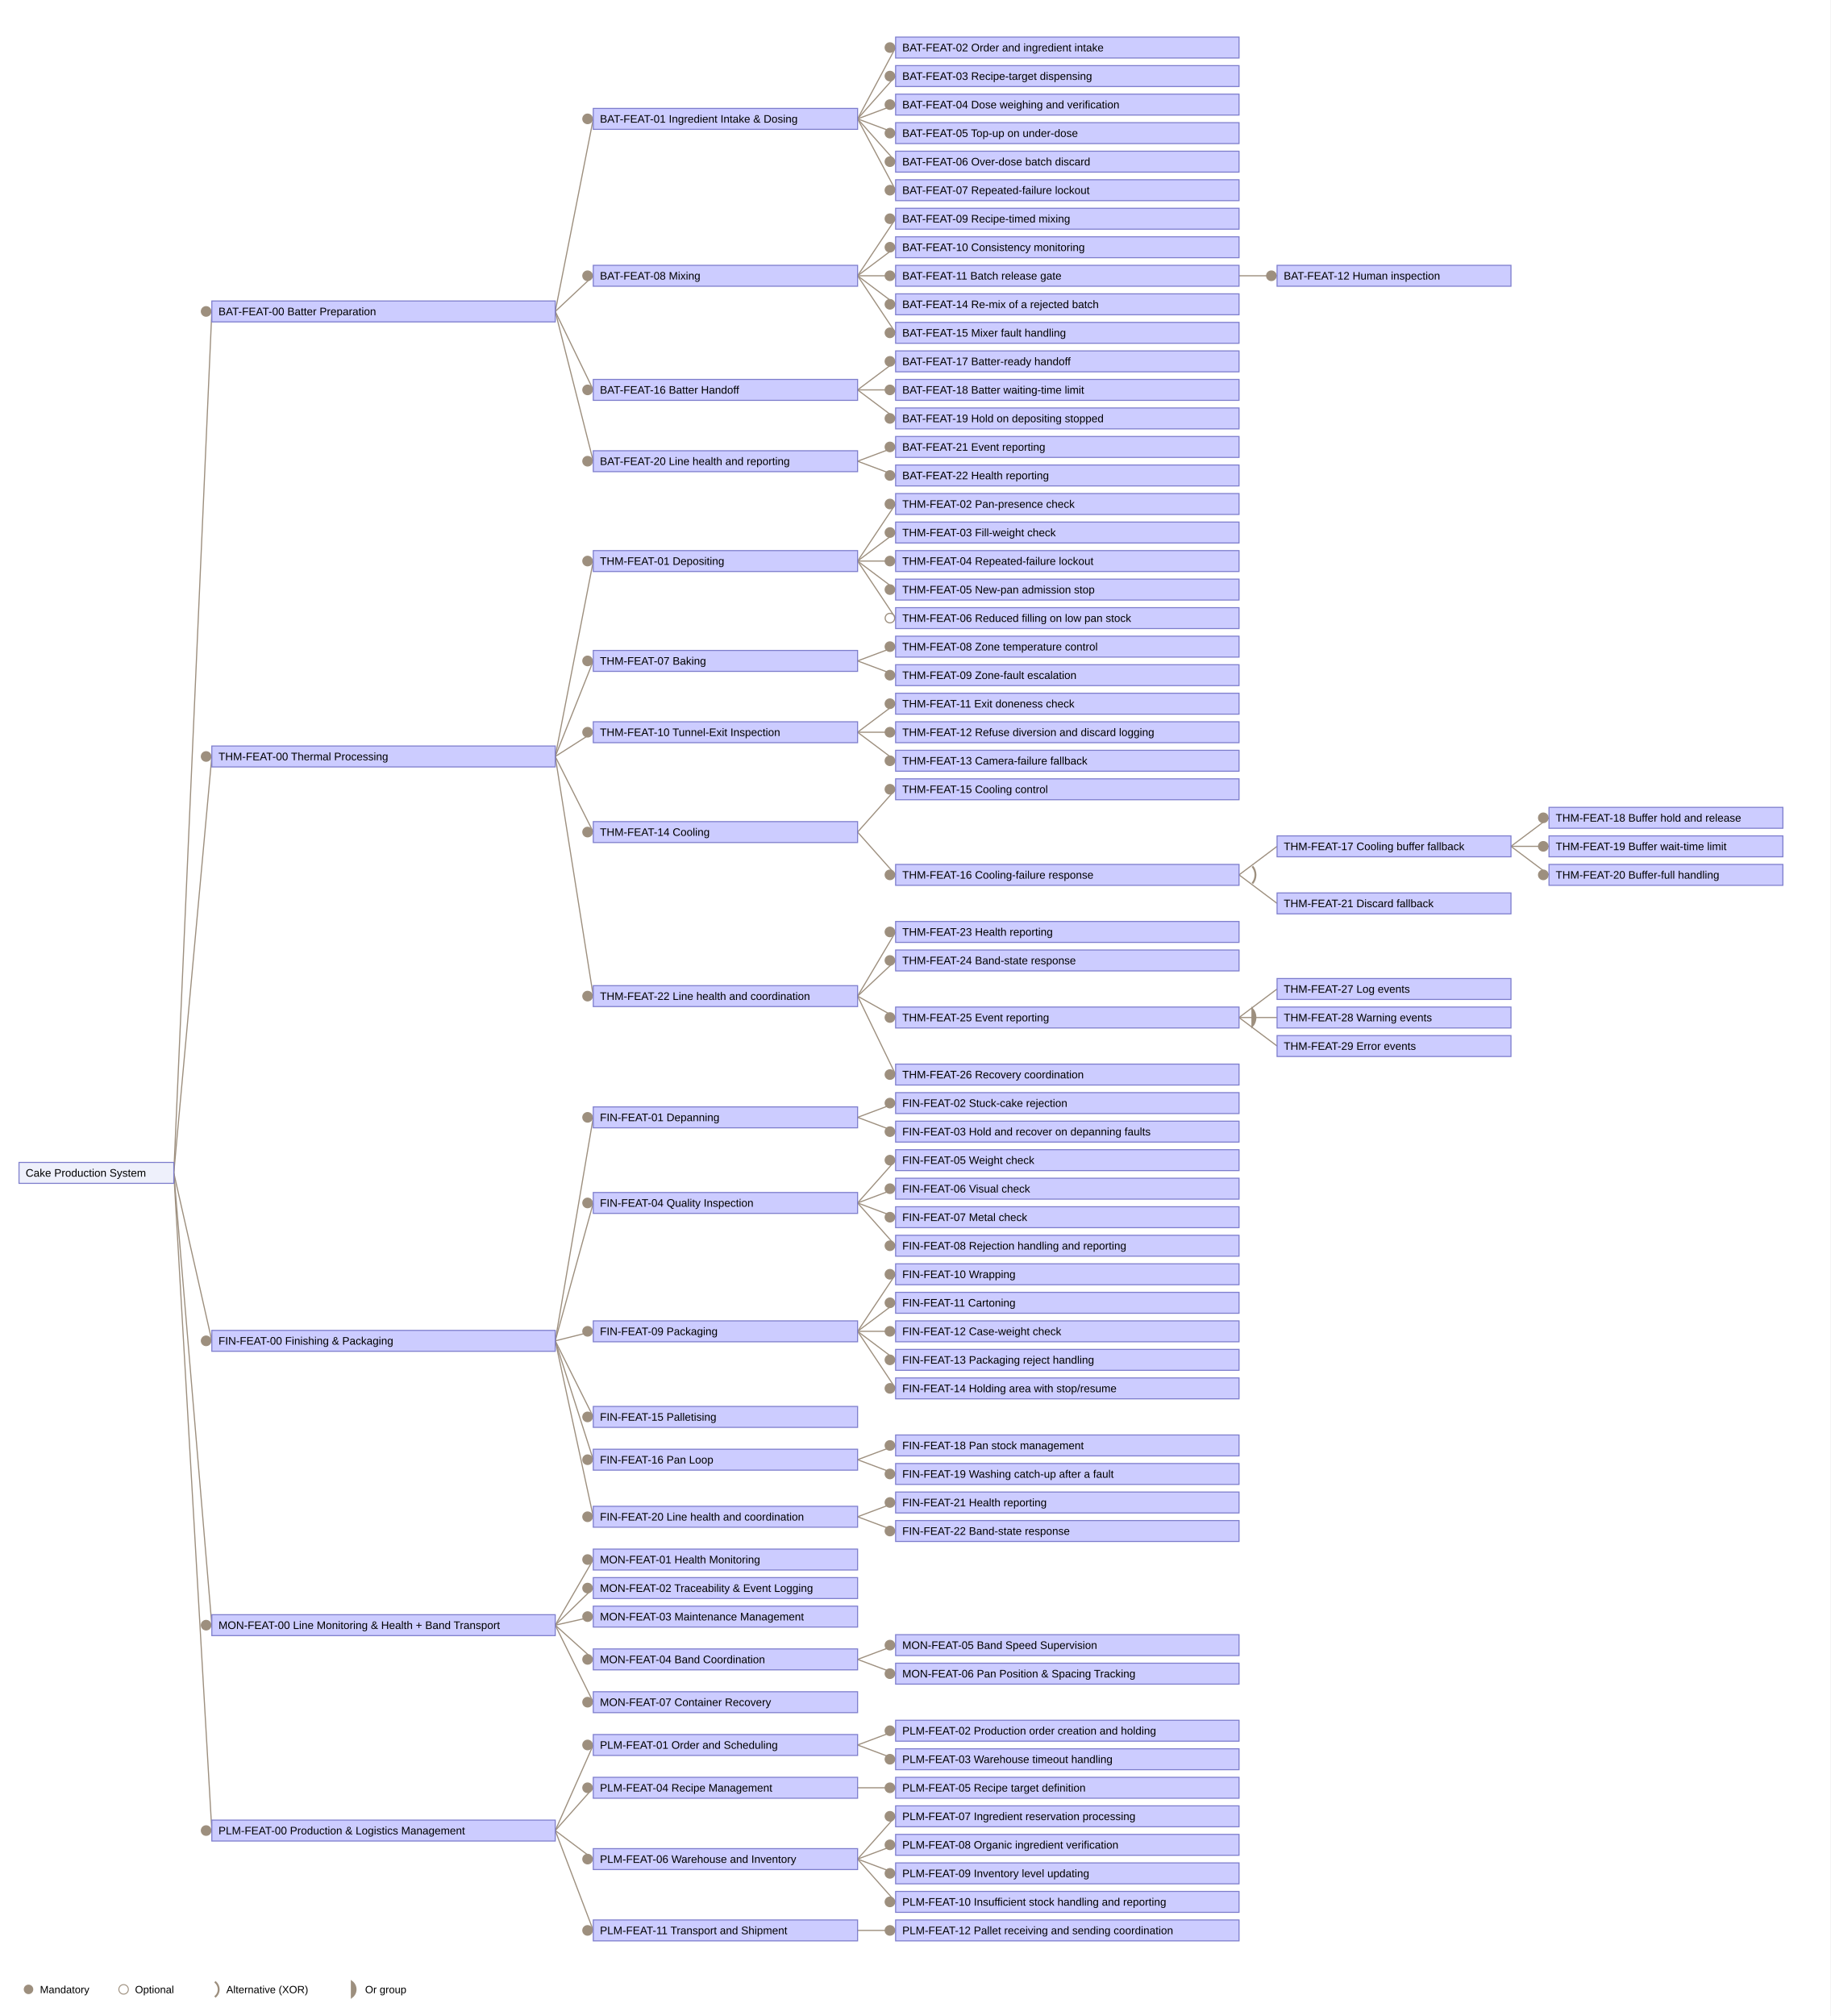
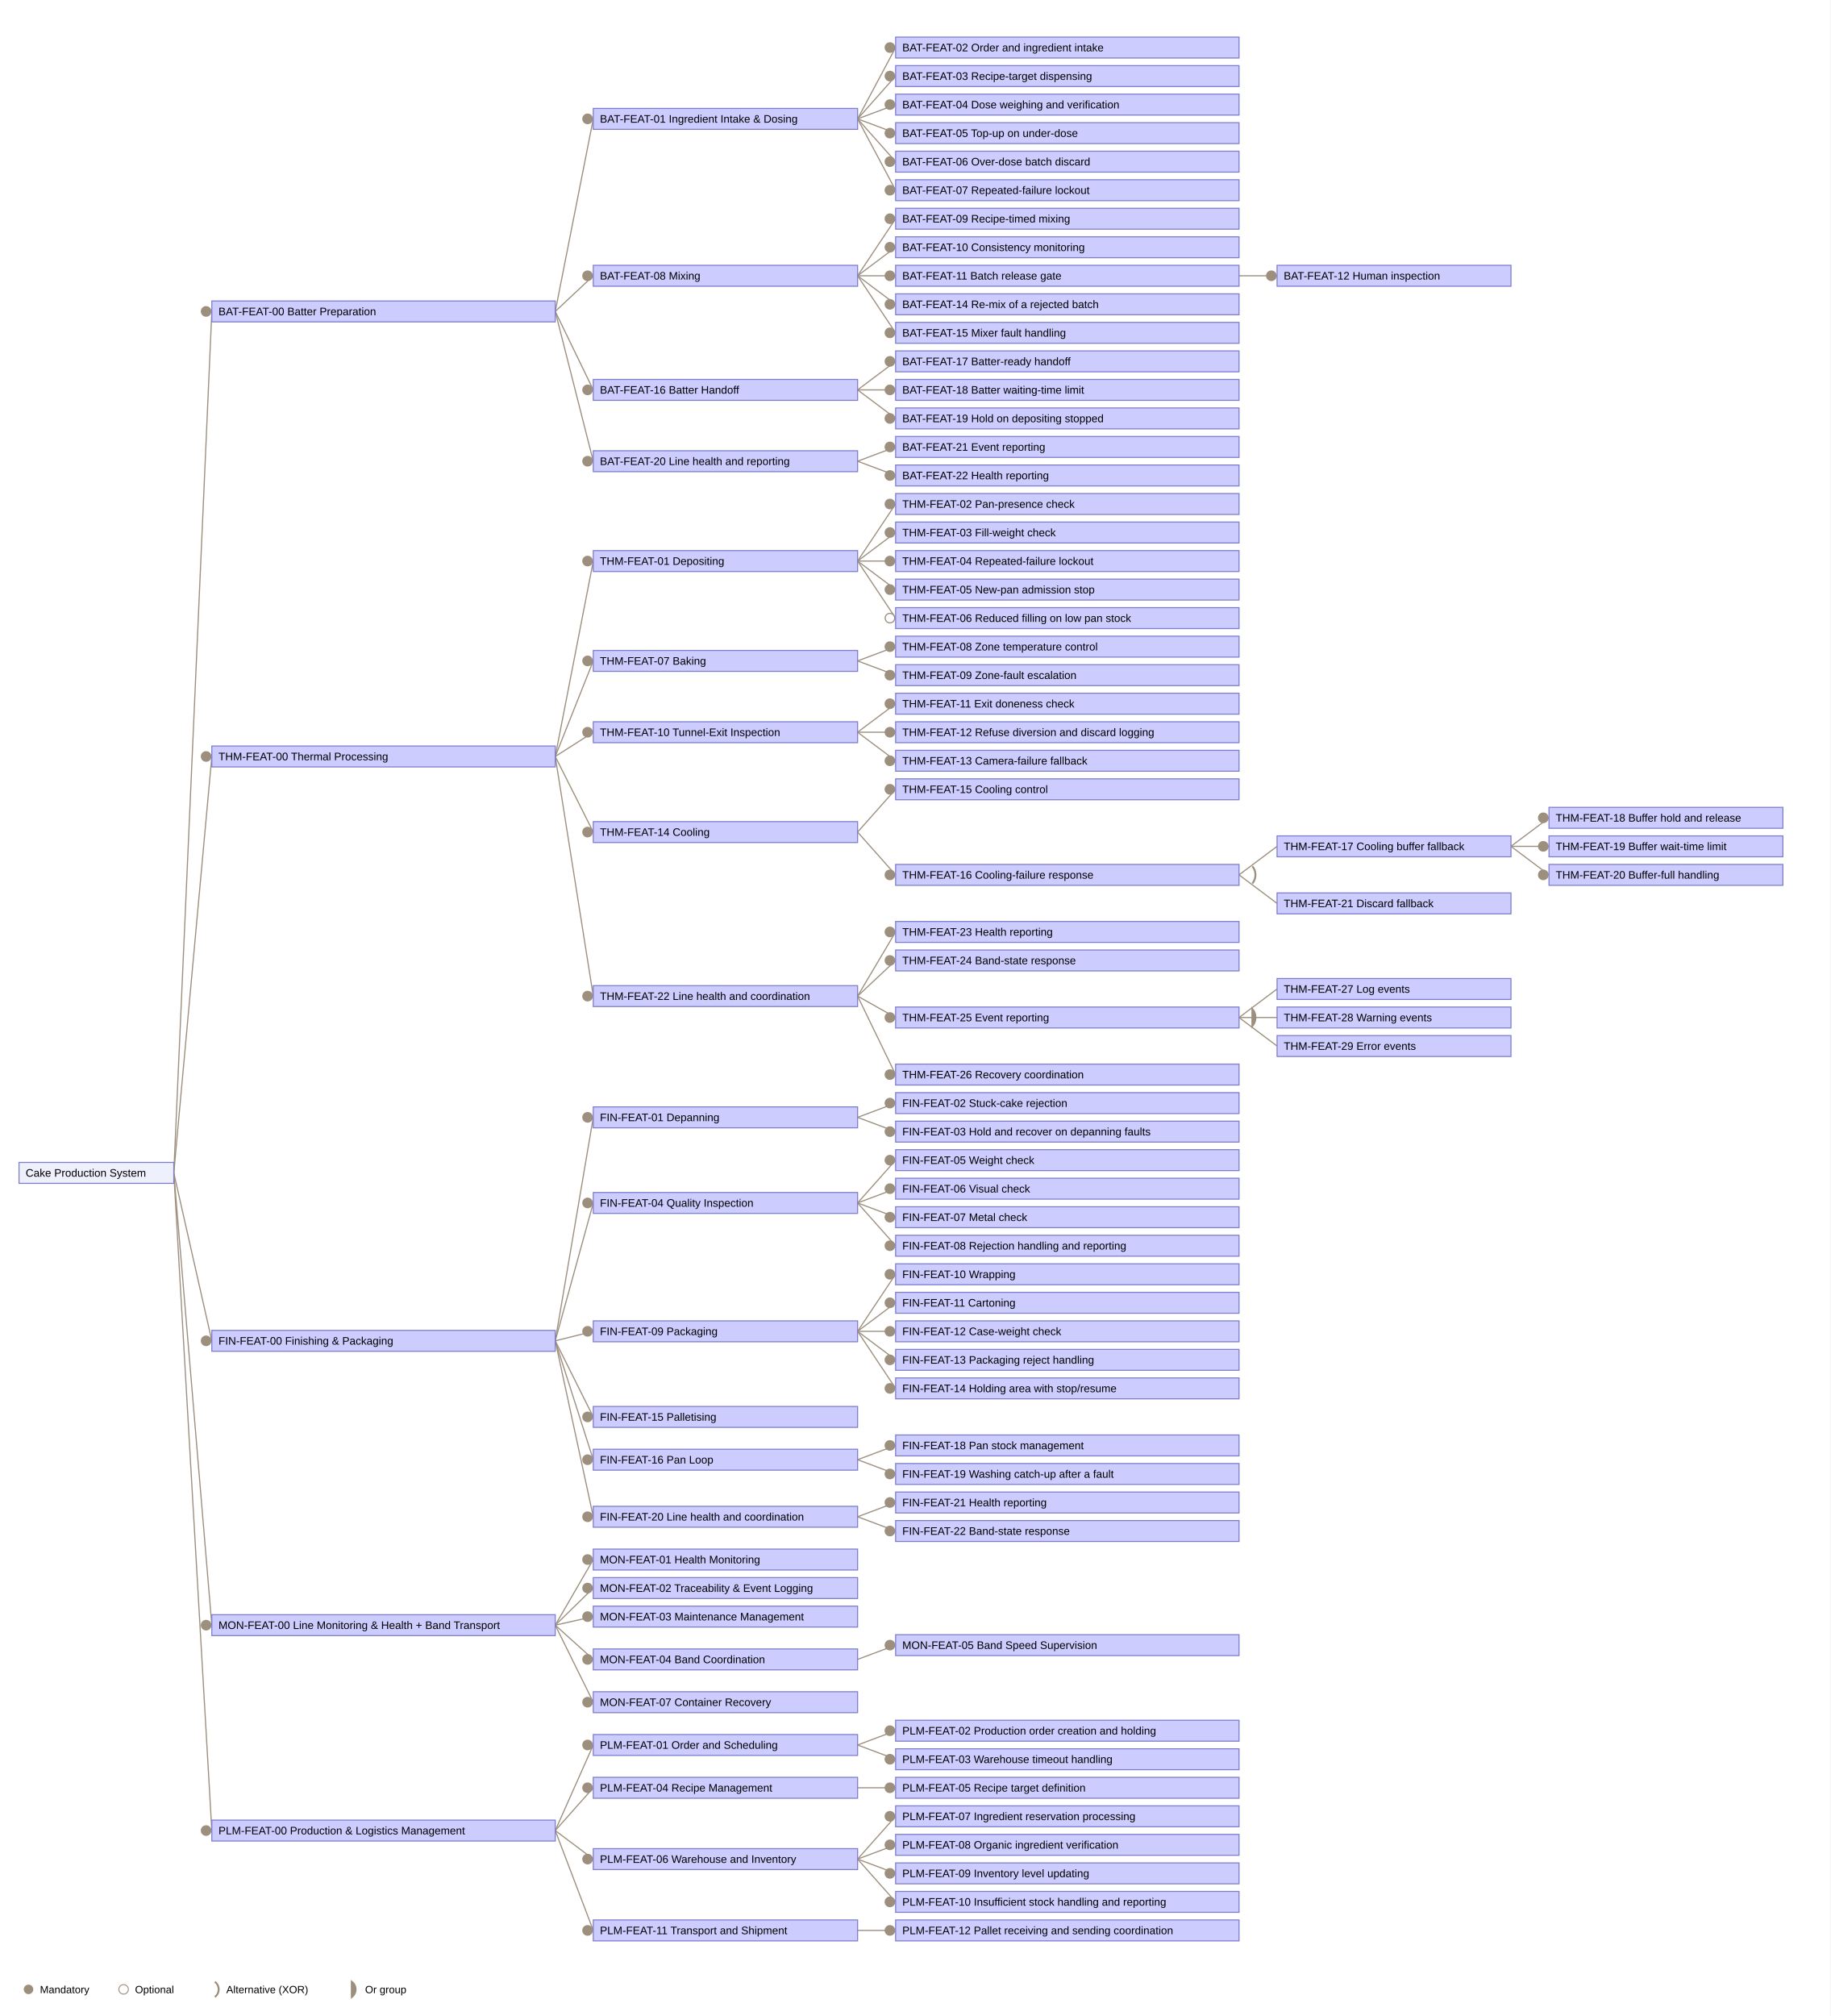
<svg xmlns="http://www.w3.org/2000/svg" width="1925.2" height="2120" viewBox="0 0 1925.2 2120">
  <rect width="100%" height="100%" fill="#fff" />
  <line x1="182.8" y1="1233.4" x2="222.8" y2="327.5" stroke="#9d8f7e" stroke-width="1.2" />
  <circle cx="216.8" cy="327.5" r="5" fill="#9d8f7e" stroke="#9d8f7e" stroke-width="1.2" />
  <line x1="182.8" y1="1233.4" x2="222.8" y2="795.5" stroke="#9d8f7e" stroke-width="1.2" />
  <circle cx="216.8" cy="795.5" r="5" fill="#9d8f7e" stroke="#9d8f7e" stroke-width="1.2" />
  <line x1="182.8" y1="1233.4" x2="222.8" y2="1410" stroke="#9d8f7e" stroke-width="1.2" />
  <circle cx="216.8" cy="1410" r="5" fill="#9d8f7e" stroke="#9d8f7e" stroke-width="1.2" />
  <line x1="182.8" y1="1233.4" x2="222.8" y2="1709" stroke="#9d8f7e" stroke-width="1.2" />
  <circle cx="216.8" cy="1709" r="5" fill="#9d8f7e" stroke="#9d8f7e" stroke-width="1.2" />
  <line x1="182.8" y1="1233.4" x2="222.8" y2="1925" stroke="#9d8f7e" stroke-width="1.2" />
  <circle cx="216.8" cy="1925" r="5" fill="#9d8f7e" stroke="#9d8f7e" stroke-width="1.2" />
  <line x1="584" y1="327.5" x2="624" y2="125" stroke="#9d8f7e" stroke-width="1.2" />
  <circle cx="618" cy="125" r="5" fill="#9d8f7e" stroke="#9d8f7e" stroke-width="1.2" />
  <line x1="584" y1="327.5" x2="624" y2="290" stroke="#9d8f7e" stroke-width="1.2" />
  <circle cx="618" cy="290" r="5" fill="#9d8f7e" stroke="#9d8f7e" stroke-width="1.2" />
  <line x1="584" y1="327.5" x2="624" y2="410" stroke="#9d8f7e" stroke-width="1.2" />
  <circle cx="618" cy="410" r="5" fill="#9d8f7e" stroke="#9d8f7e" stroke-width="1.2" />
  <line x1="584" y1="327.5" x2="624" y2="485" stroke="#9d8f7e" stroke-width="1.2" />
  <circle cx="618" cy="485" r="5" fill="#9d8f7e" stroke="#9d8f7e" stroke-width="1.2" />
  <line x1="902" y1="125" x2="942" y2="50" stroke="#9d8f7e" stroke-width="1.2" />
  <circle cx="936" cy="50" r="5" fill="#9d8f7e" stroke="#9d8f7e" stroke-width="1.2" />
  <line x1="902" y1="125" x2="942" y2="80" stroke="#9d8f7e" stroke-width="1.2" />
  <circle cx="936" cy="80" r="5" fill="#9d8f7e" stroke="#9d8f7e" stroke-width="1.2" />
  <line x1="902" y1="125" x2="942" y2="110" stroke="#9d8f7e" stroke-width="1.2" />
  <circle cx="936" cy="110" r="5" fill="#9d8f7e" stroke="#9d8f7e" stroke-width="1.2" />
  <line x1="902" y1="125" x2="942" y2="140" stroke="#9d8f7e" stroke-width="1.2" />
  <circle cx="936" cy="140" r="5" fill="#9d8f7e" stroke="#9d8f7e" stroke-width="1.2" />
  <line x1="902" y1="125" x2="942" y2="170" stroke="#9d8f7e" stroke-width="1.2" />
  <circle cx="936" cy="170" r="5" fill="#9d8f7e" stroke="#9d8f7e" stroke-width="1.2" />
  <line x1="902" y1="125" x2="942" y2="200" stroke="#9d8f7e" stroke-width="1.2" />
  <circle cx="936" cy="200" r="5" fill="#9d8f7e" stroke="#9d8f7e" stroke-width="1.2" />
  <line x1="902" y1="290" x2="942" y2="230" stroke="#9d8f7e" stroke-width="1.2" />
  <circle cx="936" cy="230" r="5" fill="#9d8f7e" stroke="#9d8f7e" stroke-width="1.2" />
  <line x1="902" y1="290" x2="942" y2="260" stroke="#9d8f7e" stroke-width="1.2" />
  <circle cx="936" cy="260" r="5" fill="#9d8f7e" stroke="#9d8f7e" stroke-width="1.2" />
  <line x1="902" y1="290" x2="942" y2="290" stroke="#9d8f7e" stroke-width="1.2" />
  <circle cx="936" cy="290" r="5" fill="#9d8f7e" stroke="#9d8f7e" stroke-width="1.2" />
  <line x1="902" y1="290" x2="942" y2="320" stroke="#9d8f7e" stroke-width="1.2" />
  <circle cx="936" cy="320" r="5" fill="#9d8f7e" stroke="#9d8f7e" stroke-width="1.2" />
  <line x1="902" y1="290" x2="942" y2="350" stroke="#9d8f7e" stroke-width="1.2" />
  <circle cx="936" cy="350" r="5" fill="#9d8f7e" stroke="#9d8f7e" stroke-width="1.2" />
  <line x1="1303.2" y1="290" x2="1343.2" y2="290" stroke="#9d8f7e" stroke-width="1.2" />
  <circle cx="1337.2" cy="290" r="5" fill="#9d8f7e" stroke="#9d8f7e" stroke-width="1.2" />
  <line x1="902" y1="410" x2="942" y2="380" stroke="#9d8f7e" stroke-width="1.2" />
  <circle cx="936" cy="380" r="5" fill="#9d8f7e" stroke="#9d8f7e" stroke-width="1.2" />
  <line x1="902" y1="410" x2="942" y2="410" stroke="#9d8f7e" stroke-width="1.2" />
  <circle cx="936" cy="410" r="5" fill="#9d8f7e" stroke="#9d8f7e" stroke-width="1.2" />
  <line x1="902" y1="410" x2="942" y2="440" stroke="#9d8f7e" stroke-width="1.2" />
  <circle cx="936" cy="440" r="5" fill="#9d8f7e" stroke="#9d8f7e" stroke-width="1.2" />
  <line x1="902" y1="485" x2="942" y2="470" stroke="#9d8f7e" stroke-width="1.2" />
  <circle cx="936" cy="470" r="5" fill="#9d8f7e" stroke="#9d8f7e" stroke-width="1.2" />
  <line x1="902" y1="485" x2="942" y2="500" stroke="#9d8f7e" stroke-width="1.2" />
  <circle cx="936" cy="500" r="5" fill="#9d8f7e" stroke="#9d8f7e" stroke-width="1.2" />
  <line x1="584" y1="795.5" x2="624" y2="590" stroke="#9d8f7e" stroke-width="1.2" />
  <circle cx="618" cy="590" r="5" fill="#9d8f7e" stroke="#9d8f7e" stroke-width="1.2" />
  <line x1="584" y1="795.5" x2="624" y2="695" stroke="#9d8f7e" stroke-width="1.2" />
  <circle cx="618" cy="695" r="5" fill="#9d8f7e" stroke="#9d8f7e" stroke-width="1.2" />
  <line x1="584" y1="795.5" x2="624" y2="770" stroke="#9d8f7e" stroke-width="1.2" />
  <circle cx="618" cy="770" r="5" fill="#9d8f7e" stroke="#9d8f7e" stroke-width="1.2" />
  <line x1="584" y1="795.5" x2="624" y2="875" stroke="#9d8f7e" stroke-width="1.2" />
  <circle cx="618" cy="875" r="5" fill="#9d8f7e" stroke="#9d8f7e" stroke-width="1.2" />
  <line x1="584" y1="795.5" x2="624" y2="1047.5" stroke="#9d8f7e" stroke-width="1.2" />
  <circle cx="618" cy="1047.5" r="5" fill="#9d8f7e" stroke="#9d8f7e" stroke-width="1.2" />
  <line x1="902" y1="590" x2="942" y2="530" stroke="#9d8f7e" stroke-width="1.2" />
  <circle cx="936" cy="530" r="5" fill="#9d8f7e" stroke="#9d8f7e" stroke-width="1.2" />
  <line x1="902" y1="590" x2="942" y2="560" stroke="#9d8f7e" stroke-width="1.2" />
  <circle cx="936" cy="560" r="5" fill="#9d8f7e" stroke="#9d8f7e" stroke-width="1.2" />
  <line x1="902" y1="590" x2="942" y2="590" stroke="#9d8f7e" stroke-width="1.2" />
  <circle cx="936" cy="590" r="5" fill="#9d8f7e" stroke="#9d8f7e" stroke-width="1.2" />
  <line x1="902" y1="590" x2="942" y2="620" stroke="#9d8f7e" stroke-width="1.2" />
  <circle cx="936" cy="620" r="5" fill="#9d8f7e" stroke="#9d8f7e" stroke-width="1.2" />
  <line x1="902" y1="590" x2="942" y2="650" stroke="#9d8f7e" stroke-width="1.2" />
  <circle cx="936" cy="650" r="5" fill="#ffffff" stroke="#9d8f7e" stroke-width="1.2" />
  <line x1="902" y1="695" x2="942" y2="680" stroke="#9d8f7e" stroke-width="1.2" />
  <circle cx="936" cy="680" r="5" fill="#9d8f7e" stroke="#9d8f7e" stroke-width="1.2" />
  <line x1="902" y1="695" x2="942" y2="710" stroke="#9d8f7e" stroke-width="1.2" />
  <circle cx="936" cy="710" r="5" fill="#9d8f7e" stroke="#9d8f7e" stroke-width="1.2" />
  <line x1="902" y1="770" x2="942" y2="740" stroke="#9d8f7e" stroke-width="1.2" />
  <circle cx="936" cy="740" r="5" fill="#9d8f7e" stroke="#9d8f7e" stroke-width="1.2" />
  <line x1="902" y1="770" x2="942" y2="770" stroke="#9d8f7e" stroke-width="1.2" />
  <circle cx="936" cy="770" r="5" fill="#9d8f7e" stroke="#9d8f7e" stroke-width="1.2" />
  <line x1="902" y1="770" x2="942" y2="800" stroke="#9d8f7e" stroke-width="1.2" />
  <circle cx="936" cy="800" r="5" fill="#9d8f7e" stroke="#9d8f7e" stroke-width="1.2" />
  <line x1="902" y1="875" x2="942" y2="830" stroke="#9d8f7e" stroke-width="1.2" />
  <circle cx="936" cy="830" r="5" fill="#9d8f7e" stroke="#9d8f7e" stroke-width="1.2" />
  <line x1="902" y1="875" x2="942" y2="920" stroke="#9d8f7e" stroke-width="1.2" />
  <circle cx="936" cy="920" r="5" fill="#9d8f7e" stroke="#9d8f7e" stroke-width="1.2" />
  <line x1="1303.2" y1="920" x2="1343.2" y2="890" stroke="#9d8f7e" stroke-width="1.2" />
  <line x1="1303.2" y1="920" x2="1343.2" y2="950" stroke="#9d8f7e" stroke-width="1.2" />
  <path d="M 1317.2 911 A 14 14 0 0 1 1317.2 929" fill="none" stroke="#9d8f7e" stroke-width="2" />
  <line x1="1589.2" y1="890" x2="1629.2" y2="860" stroke="#9d8f7e" stroke-width="1.2" />
  <circle cx="1623.2" cy="860" r="5" fill="#9d8f7e" stroke="#9d8f7e" stroke-width="1.2" />
  <line x1="1589.2" y1="890" x2="1629.2" y2="890" stroke="#9d8f7e" stroke-width="1.2" />
  <circle cx="1623.2" cy="890" r="5" fill="#9d8f7e" stroke="#9d8f7e" stroke-width="1.2" />
  <line x1="1589.2" y1="890" x2="1629.2" y2="920" stroke="#9d8f7e" stroke-width="1.2" />
  <circle cx="1623.2" cy="920" r="5" fill="#9d8f7e" stroke="#9d8f7e" stroke-width="1.2" />
  <line x1="902" y1="1047.5" x2="942" y2="980" stroke="#9d8f7e" stroke-width="1.2" />
  <circle cx="936" cy="980" r="5" fill="#9d8f7e" stroke="#9d8f7e" stroke-width="1.2" />
  <line x1="902" y1="1047.5" x2="942" y2="1010" stroke="#9d8f7e" stroke-width="1.2" />
  <circle cx="936" cy="1010" r="5" fill="#9d8f7e" stroke="#9d8f7e" stroke-width="1.2" />
  <line x1="902" y1="1047.5" x2="942" y2="1070" stroke="#9d8f7e" stroke-width="1.2" />
  <circle cx="936" cy="1070" r="5" fill="#9d8f7e" stroke="#9d8f7e" stroke-width="1.2" />
  <line x1="902" y1="1047.5" x2="942" y2="1130" stroke="#9d8f7e" stroke-width="1.2" />
  <circle cx="936" cy="1130" r="5" fill="#9d8f7e" stroke="#9d8f7e" stroke-width="1.2" />
  <line x1="1303.2" y1="1070" x2="1343.2" y2="1040" stroke="#9d8f7e" stroke-width="1.2" />
  <line x1="1303.2" y1="1070" x2="1343.2" y2="1070" stroke="#9d8f7e" stroke-width="1.2" />
  <line x1="1303.2" y1="1070" x2="1343.2" y2="1100" stroke="#9d8f7e" stroke-width="1.2" />
  <path d="M 1317.2 1061 A 14 14 0 0 1 1317.2 1079 Z" fill="#9d8f7e" stroke="#9d8f7e" stroke-width="2" />
  <line x1="584" y1="1410" x2="624" y2="1175" stroke="#9d8f7e" stroke-width="1.2" />
  <circle cx="618" cy="1175" r="5" fill="#9d8f7e" stroke="#9d8f7e" stroke-width="1.2" />
  <line x1="584" y1="1410" x2="624" y2="1265" stroke="#9d8f7e" stroke-width="1.2" />
  <circle cx="618" cy="1265" r="5" fill="#9d8f7e" stroke="#9d8f7e" stroke-width="1.2" />
  <line x1="584" y1="1410" x2="624" y2="1400" stroke="#9d8f7e" stroke-width="1.2" />
  <circle cx="618" cy="1400" r="5" fill="#9d8f7e" stroke="#9d8f7e" stroke-width="1.2" />
  <line x1="584" y1="1410" x2="624" y2="1490" stroke="#9d8f7e" stroke-width="1.2" />
  <circle cx="618" cy="1490" r="5" fill="#9d8f7e" stroke="#9d8f7e" stroke-width="1.2" />
  <line x1="584" y1="1410" x2="624" y2="1535" stroke="#9d8f7e" stroke-width="1.2" />
  <circle cx="618" cy="1535" r="5" fill="#9d8f7e" stroke="#9d8f7e" stroke-width="1.2" />
  <line x1="584" y1="1410" x2="624" y2="1595" stroke="#9d8f7e" stroke-width="1.2" />
  <circle cx="618" cy="1595" r="5" fill="#9d8f7e" stroke="#9d8f7e" stroke-width="1.2" />
  <line x1="902" y1="1175" x2="942" y2="1160" stroke="#9d8f7e" stroke-width="1.2" />
  <circle cx="936" cy="1160" r="5" fill="#9d8f7e" stroke="#9d8f7e" stroke-width="1.2" />
  <line x1="902" y1="1175" x2="942" y2="1190" stroke="#9d8f7e" stroke-width="1.2" />
  <circle cx="936" cy="1190" r="5" fill="#9d8f7e" stroke="#9d8f7e" stroke-width="1.2" />
  <line x1="902" y1="1265" x2="942" y2="1220" stroke="#9d8f7e" stroke-width="1.2" />
  <circle cx="936" cy="1220" r="5" fill="#9d8f7e" stroke="#9d8f7e" stroke-width="1.2" />
  <line x1="902" y1="1265" x2="942" y2="1250" stroke="#9d8f7e" stroke-width="1.2" />
  <circle cx="936" cy="1250" r="5" fill="#9d8f7e" stroke="#9d8f7e" stroke-width="1.2" />
  <line x1="902" y1="1265" x2="942" y2="1280" stroke="#9d8f7e" stroke-width="1.2" />
  <circle cx="936" cy="1280" r="5" fill="#9d8f7e" stroke="#9d8f7e" stroke-width="1.2" />
  <line x1="902" y1="1265" x2="942" y2="1310" stroke="#9d8f7e" stroke-width="1.2" />
  <circle cx="936" cy="1310" r="5" fill="#9d8f7e" stroke="#9d8f7e" stroke-width="1.2" />
  <line x1="902" y1="1400" x2="942" y2="1340" stroke="#9d8f7e" stroke-width="1.2" />
  <circle cx="936" cy="1340" r="5" fill="#9d8f7e" stroke="#9d8f7e" stroke-width="1.2" />
  <line x1="902" y1="1400" x2="942" y2="1370" stroke="#9d8f7e" stroke-width="1.2" />
  <circle cx="936" cy="1370" r="5" fill="#9d8f7e" stroke="#9d8f7e" stroke-width="1.2" />
  <line x1="902" y1="1400" x2="942" y2="1400" stroke="#9d8f7e" stroke-width="1.2" />
  <circle cx="936" cy="1400" r="5" fill="#9d8f7e" stroke="#9d8f7e" stroke-width="1.2" />
  <line x1="902" y1="1400" x2="942" y2="1430" stroke="#9d8f7e" stroke-width="1.2" />
  <circle cx="936" cy="1430" r="5" fill="#9d8f7e" stroke="#9d8f7e" stroke-width="1.2" />
  <line x1="902" y1="1400" x2="942" y2="1460" stroke="#9d8f7e" stroke-width="1.2" />
  <circle cx="936" cy="1460" r="5" fill="#9d8f7e" stroke="#9d8f7e" stroke-width="1.2" />
  <line x1="902" y1="1535" x2="942" y2="1520" stroke="#9d8f7e" stroke-width="1.2" />
  <circle cx="936" cy="1520" r="5" fill="#9d8f7e" stroke="#9d8f7e" stroke-width="1.2" />
  <line x1="902" y1="1535" x2="942" y2="1550" stroke="#9d8f7e" stroke-width="1.2" />
  <circle cx="936" cy="1550" r="5" fill="#9d8f7e" stroke="#9d8f7e" stroke-width="1.2" />
  <line x1="902" y1="1595" x2="942" y2="1580" stroke="#9d8f7e" stroke-width="1.2" />
  <circle cx="936" cy="1580" r="5" fill="#9d8f7e" stroke="#9d8f7e" stroke-width="1.2" />
  <line x1="902" y1="1595" x2="942" y2="1610" stroke="#9d8f7e" stroke-width="1.2" />
  <circle cx="936" cy="1610" r="5" fill="#9d8f7e" stroke="#9d8f7e" stroke-width="1.2" />
  <line x1="584" y1="1709" x2="624" y2="1640" stroke="#9d8f7e" stroke-width="1.2" />
  <circle cx="618" cy="1640" r="5" fill="#9d8f7e" stroke="#9d8f7e" stroke-width="1.2" />
  <line x1="584" y1="1709" x2="624" y2="1670" stroke="#9d8f7e" stroke-width="1.2" />
  <circle cx="618" cy="1670" r="5" fill="#9d8f7e" stroke="#9d8f7e" stroke-width="1.2" />
  <line x1="584" y1="1709" x2="624" y2="1700" stroke="#9d8f7e" stroke-width="1.2" />
  <circle cx="618" cy="1700" r="5" fill="#9d8f7e" stroke="#9d8f7e" stroke-width="1.2" />
  <line x1="584" y1="1709" x2="624" y2="1745" stroke="#9d8f7e" stroke-width="1.2" />
  <circle cx="618" cy="1745" r="5" fill="#9d8f7e" stroke="#9d8f7e" stroke-width="1.2" />
  <line x1="584" y1="1709" x2="624" y2="1790" stroke="#9d8f7e" stroke-width="1.2" />
  <circle cx="618" cy="1790" r="5" fill="#9d8f7e" stroke="#9d8f7e" stroke-width="1.2" />
  <line x1="902" y1="1745" x2="942" y2="1730" stroke="#9d8f7e" stroke-width="1.2" />
  <circle cx="936" cy="1730" r="5" fill="#9d8f7e" stroke="#9d8f7e" stroke-width="1.2" />
-   <line x1="902" y1="1745" x2="942" y2="1760" stroke="#9d8f7e" stroke-width="1.2" />
-   <circle cx="936" cy="1760" r="5" fill="#9d8f7e" stroke="#9d8f7e" stroke-width="1.2" />
  <line x1="584" y1="1925" x2="624" y2="1835" stroke="#9d8f7e" stroke-width="1.2" />
  <circle cx="618" cy="1835" r="5" fill="#9d8f7e" stroke="#9d8f7e" stroke-width="1.2" />
  <line x1="584" y1="1925" x2="624" y2="1880" stroke="#9d8f7e" stroke-width="1.2" />
  <circle cx="618" cy="1880" r="5" fill="#9d8f7e" stroke="#9d8f7e" stroke-width="1.2" />
  <line x1="584" y1="1925" x2="624" y2="1955" stroke="#9d8f7e" stroke-width="1.2" />
  <circle cx="618" cy="1955" r="5" fill="#9d8f7e" stroke="#9d8f7e" stroke-width="1.2" />
  <line x1="584" y1="1925" x2="624" y2="2030" stroke="#9d8f7e" stroke-width="1.2" />
  <circle cx="618" cy="2030" r="5" fill="#9d8f7e" stroke="#9d8f7e" stroke-width="1.2" />
  <line x1="902" y1="1835" x2="942" y2="1820" stroke="#9d8f7e" stroke-width="1.2" />
  <circle cx="936" cy="1820" r="5" fill="#9d8f7e" stroke="#9d8f7e" stroke-width="1.2" />
  <line x1="902" y1="1835" x2="942" y2="1850" stroke="#9d8f7e" stroke-width="1.2" />
  <circle cx="936" cy="1850" r="5" fill="#9d8f7e" stroke="#9d8f7e" stroke-width="1.2" />
  <line x1="902" y1="1880" x2="942" y2="1880" stroke="#9d8f7e" stroke-width="1.2" />
  <circle cx="936" cy="1880" r="5" fill="#9d8f7e" stroke="#9d8f7e" stroke-width="1.2" />
  <line x1="902" y1="1955" x2="942" y2="1910" stroke="#9d8f7e" stroke-width="1.2" />
  <circle cx="936" cy="1910" r="5" fill="#9d8f7e" stroke="#9d8f7e" stroke-width="1.2" />
  <line x1="902" y1="1955" x2="942" y2="1940" stroke="#9d8f7e" stroke-width="1.2" />
  <circle cx="936" cy="1940" r="5" fill="#9d8f7e" stroke="#9d8f7e" stroke-width="1.2" />
  <line x1="902" y1="1955" x2="942" y2="1970" stroke="#9d8f7e" stroke-width="1.2" />
  <circle cx="936" cy="1970" r="5" fill="#9d8f7e" stroke="#9d8f7e" stroke-width="1.2" />
  <line x1="902" y1="1955" x2="942" y2="2000" stroke="#9d8f7e" stroke-width="1.2" />
  <circle cx="936" cy="2000" r="5" fill="#9d8f7e" stroke="#9d8f7e" stroke-width="1.2" />
  <line x1="902" y1="2030" x2="942" y2="2030" stroke="#9d8f7e" stroke-width="1.2" />
  <circle cx="936" cy="2030" r="5" fill="#9d8f7e" stroke="#9d8f7e" stroke-width="1.2" />
  <rect x="20" y="1222.4" width="162.8" height="22" fill="#eef0fb" stroke="#7d7dcc" stroke-width="1.1" />
  <text x="27" y="1237.4" font-size="11.5" font-family="Segoe UI, Arial, sans-serif">Cake Production System</text>
  <rect x="222.8" y="316.5" width="361.2" height="22" fill="#ccccff" stroke="#7d7dcc" stroke-width="1.1" />
  <text x="229.8" y="331.5" font-size="11.5" font-family="Segoe UI, Arial, sans-serif">BAT-FEAT-00 Batter Preparation</text>
  <rect x="624" y="114" width="278" height="22" fill="#ccccff" stroke="#7d7dcc" stroke-width="1.1" />
  <text x="631" y="129" font-size="11.5" font-family="Segoe UI, Arial, sans-serif">BAT-FEAT-01 Ingredient Intake &amp; Dosing</text>
  <rect x="942" y="39" width="361.2" height="22" fill="#ccccff" stroke="#7d7dcc" stroke-width="1.1" />
  <text x="949" y="54" font-size="11.5" font-family="Segoe UI, Arial, sans-serif">BAT-FEAT-02 Order and ingredient intake</text>
  <rect x="942" y="69" width="361.2" height="22" fill="#ccccff" stroke="#7d7dcc" stroke-width="1.1" />
  <text x="949" y="84" font-size="11.5" font-family="Segoe UI, Arial, sans-serif">BAT-FEAT-03 Recipe-target dispensing</text>
  <rect x="942" y="99" width="361.2" height="22" fill="#ccccff" stroke="#7d7dcc" stroke-width="1.1" />
  <text x="949" y="114" font-size="11.5" font-family="Segoe UI, Arial, sans-serif">BAT-FEAT-04 Dose weighing and verification</text>
  <rect x="942" y="129" width="361.2" height="22" fill="#ccccff" stroke="#7d7dcc" stroke-width="1.1" />
  <text x="949" y="144" font-size="11.5" font-family="Segoe UI, Arial, sans-serif">BAT-FEAT-05 Top-up on under-dose</text>
  <rect x="942" y="159" width="361.2" height="22" fill="#ccccff" stroke="#7d7dcc" stroke-width="1.1" />
  <text x="949" y="174" font-size="11.5" font-family="Segoe UI, Arial, sans-serif">BAT-FEAT-06 Over-dose batch discard</text>
  <rect x="942" y="189" width="361.2" height="22" fill="#ccccff" stroke="#7d7dcc" stroke-width="1.1" />
  <text x="949" y="204" font-size="11.5" font-family="Segoe UI, Arial, sans-serif">BAT-FEAT-07 Repeated-failure lockout</text>
  <rect x="624" y="279" width="278" height="22" fill="#ccccff" stroke="#7d7dcc" stroke-width="1.1" />
  <text x="631" y="294" font-size="11.5" font-family="Segoe UI, Arial, sans-serif">BAT-FEAT-08 Mixing</text>
  <rect x="942" y="219" width="361.2" height="22" fill="#ccccff" stroke="#7d7dcc" stroke-width="1.1" />
  <text x="949" y="234" font-size="11.5" font-family="Segoe UI, Arial, sans-serif">BAT-FEAT-09 Recipe-timed mixing</text>
  <rect x="942" y="249" width="361.2" height="22" fill="#ccccff" stroke="#7d7dcc" stroke-width="1.1" />
  <text x="949" y="264" font-size="11.5" font-family="Segoe UI, Arial, sans-serif">BAT-FEAT-10 Consistency monitoring</text>
  <rect x="942" y="279" width="361.2" height="22" fill="#ccccff" stroke="#7d7dcc" stroke-width="1.1" />
  <text x="949" y="294" font-size="11.5" font-family="Segoe UI, Arial, sans-serif">BAT-FEAT-11 Batch release gate</text>
  <rect x="1343.2" y="279" width="246" height="22" fill="#ccccff" stroke="#7d7dcc" stroke-width="1.1" />
  <text x="1350.2" y="294" font-size="11.5" font-family="Segoe UI, Arial, sans-serif">BAT-FEAT-12 Human inspection</text>
  <rect x="942" y="309" width="361.2" height="22" fill="#ccccff" stroke="#7d7dcc" stroke-width="1.1" />
  <text x="949" y="324" font-size="11.5" font-family="Segoe UI, Arial, sans-serif">BAT-FEAT-14 Re-mix of a rejected batch</text>
  <rect x="942" y="339" width="361.2" height="22" fill="#ccccff" stroke="#7d7dcc" stroke-width="1.1" />
  <text x="949" y="354" font-size="11.5" font-family="Segoe UI, Arial, sans-serif">BAT-FEAT-15 Mixer fault handling</text>
  <rect x="624" y="399" width="278" height="22" fill="#ccccff" stroke="#7d7dcc" stroke-width="1.1" />
  <text x="631" y="414" font-size="11.5" font-family="Segoe UI, Arial, sans-serif">BAT-FEAT-16 Batter Handoff</text>
  <rect x="942" y="369" width="361.2" height="22" fill="#ccccff" stroke="#7d7dcc" stroke-width="1.1" />
  <text x="949" y="384" font-size="11.5" font-family="Segoe UI, Arial, sans-serif">BAT-FEAT-17 Batter-ready handoff</text>
  <rect x="942" y="399" width="361.2" height="22" fill="#ccccff" stroke="#7d7dcc" stroke-width="1.1" />
  <text x="949" y="414" font-size="11.5" font-family="Segoe UI, Arial, sans-serif">BAT-FEAT-18 Batter waiting-time limit</text>
  <rect x="942" y="429" width="361.2" height="22" fill="#ccccff" stroke="#7d7dcc" stroke-width="1.1" />
  <text x="949" y="444" font-size="11.5" font-family="Segoe UI, Arial, sans-serif">BAT-FEAT-19 Hold on depositing stopped</text>
  <rect x="624" y="474" width="278" height="22" fill="#ccccff" stroke="#7d7dcc" stroke-width="1.1" />
  <text x="631" y="489" font-size="11.5" font-family="Segoe UI, Arial, sans-serif">BAT-FEAT-20 Line health and reporting</text>
  <rect x="942" y="459" width="361.2" height="22" fill="#ccccff" stroke="#7d7dcc" stroke-width="1.1" />
  <text x="949" y="474" font-size="11.5" font-family="Segoe UI, Arial, sans-serif">BAT-FEAT-21 Event reporting</text>
  <rect x="942" y="489" width="361.2" height="22" fill="#ccccff" stroke="#7d7dcc" stroke-width="1.1" />
  <text x="949" y="504" font-size="11.5" font-family="Segoe UI, Arial, sans-serif">BAT-FEAT-22 Health reporting</text>
  <rect x="222.8" y="784.5" width="361.2" height="22" fill="#ccccff" stroke="#7d7dcc" stroke-width="1.1" />
  <text x="229.8" y="799.5" font-size="11.5" font-family="Segoe UI, Arial, sans-serif">THM-FEAT-00 Thermal Processing</text>
  <rect x="624" y="579" width="278" height="22" fill="#ccccff" stroke="#7d7dcc" stroke-width="1.1" />
  <text x="631" y="594" font-size="11.5" font-family="Segoe UI, Arial, sans-serif">THM-FEAT-01 Depositing</text>
  <rect x="942" y="519" width="361.2" height="22" fill="#ccccff" stroke="#7d7dcc" stroke-width="1.1" />
  <text x="949" y="534" font-size="11.5" font-family="Segoe UI, Arial, sans-serif">THM-FEAT-02 Pan-presence check</text>
  <rect x="942" y="549" width="361.2" height="22" fill="#ccccff" stroke="#7d7dcc" stroke-width="1.1" />
  <text x="949" y="564" font-size="11.5" font-family="Segoe UI, Arial, sans-serif">THM-FEAT-03 Fill-weight check</text>
  <rect x="942" y="579" width="361.2" height="22" fill="#ccccff" stroke="#7d7dcc" stroke-width="1.1" />
  <text x="949" y="594" font-size="11.5" font-family="Segoe UI, Arial, sans-serif">THM-FEAT-04 Repeated-failure lockout</text>
  <rect x="942" y="609" width="361.2" height="22" fill="#ccccff" stroke="#7d7dcc" stroke-width="1.1" />
  <text x="949" y="624" font-size="11.5" font-family="Segoe UI, Arial, sans-serif">THM-FEAT-05 New-pan admission stop</text>
  <rect x="942" y="639" width="361.2" height="22" fill="#ccccff" stroke="#7d7dcc" stroke-width="1.1" />
  <text x="949" y="654" font-size="11.5" font-family="Segoe UI, Arial, sans-serif">THM-FEAT-06 Reduced filling on low pan stock</text>
  <rect x="624" y="684" width="278" height="22" fill="#ccccff" stroke="#7d7dcc" stroke-width="1.1" />
  <text x="631" y="699" font-size="11.5" font-family="Segoe UI, Arial, sans-serif">THM-FEAT-07 Baking</text>
  <rect x="942" y="669" width="361.2" height="22" fill="#ccccff" stroke="#7d7dcc" stroke-width="1.1" />
  <text x="949" y="684" font-size="11.5" font-family="Segoe UI, Arial, sans-serif">THM-FEAT-08 Zone temperature control</text>
  <rect x="942" y="699" width="361.2" height="22" fill="#ccccff" stroke="#7d7dcc" stroke-width="1.1" />
  <text x="949" y="714" font-size="11.5" font-family="Segoe UI, Arial, sans-serif">THM-FEAT-09 Zone-fault escalation</text>
  <rect x="624" y="759" width="278" height="22" fill="#ccccff" stroke="#7d7dcc" stroke-width="1.1" />
  <text x="631" y="774" font-size="11.5" font-family="Segoe UI, Arial, sans-serif">THM-FEAT-10 Tunnel-Exit Inspection</text>
  <rect x="942" y="729" width="361.2" height="22" fill="#ccccff" stroke="#7d7dcc" stroke-width="1.1" />
  <text x="949" y="744" font-size="11.5" font-family="Segoe UI, Arial, sans-serif">THM-FEAT-11 Exit doneness check</text>
  <rect x="942" y="759" width="361.2" height="22" fill="#ccccff" stroke="#7d7dcc" stroke-width="1.1" />
  <text x="949" y="774" font-size="11.5" font-family="Segoe UI, Arial, sans-serif">THM-FEAT-12 Refuse diversion and discard logging</text>
  <rect x="942" y="789" width="361.2" height="22" fill="#ccccff" stroke="#7d7dcc" stroke-width="1.1" />
  <text x="949" y="804" font-size="11.5" font-family="Segoe UI, Arial, sans-serif">THM-FEAT-13 Camera-failure fallback</text>
  <rect x="624" y="864" width="278" height="22" fill="#ccccff" stroke="#7d7dcc" stroke-width="1.1" />
  <text x="631" y="879" font-size="11.5" font-family="Segoe UI, Arial, sans-serif">THM-FEAT-14 Cooling</text>
  <rect x="942" y="819" width="361.2" height="22" fill="#ccccff" stroke="#7d7dcc" stroke-width="1.1" />
  <text x="949" y="834" font-size="11.5" font-family="Segoe UI, Arial, sans-serif">THM-FEAT-15 Cooling control</text>
  <rect x="942" y="909" width="361.2" height="22" fill="#ccccff" stroke="#7d7dcc" stroke-width="1.1" />
  <text x="949" y="924" font-size="11.5" font-family="Segoe UI, Arial, sans-serif">THM-FEAT-16 Cooling-failure response</text>
  <rect x="1343.2" y="879" width="246" height="22" fill="#ccccff" stroke="#7d7dcc" stroke-width="1.1" />
  <text x="1350.2" y="894" font-size="11.5" font-family="Segoe UI, Arial, sans-serif">THM-FEAT-17 Cooling buffer fallback</text>
  <rect x="1629.2" y="849" width="246" height="22" fill="#ccccff" stroke="#7d7dcc" stroke-width="1.1" />
  <text x="1636.2" y="864" font-size="11.5" font-family="Segoe UI, Arial, sans-serif">THM-FEAT-18 Buffer hold and release</text>
  <rect x="1629.2" y="879" width="246" height="22" fill="#ccccff" stroke="#7d7dcc" stroke-width="1.1" />
  <text x="1636.2" y="894" font-size="11.5" font-family="Segoe UI, Arial, sans-serif">THM-FEAT-19 Buffer wait-time limit</text>
  <rect x="1629.2" y="909" width="246" height="22" fill="#ccccff" stroke="#7d7dcc" stroke-width="1.1" />
  <text x="1636.2" y="924" font-size="11.5" font-family="Segoe UI, Arial, sans-serif">THM-FEAT-20 Buffer-full handling</text>
  <rect x="1343.2" y="939" width="246" height="22" fill="#ccccff" stroke="#7d7dcc" stroke-width="1.1" />
  <text x="1350.2" y="954" font-size="11.5" font-family="Segoe UI, Arial, sans-serif">THM-FEAT-21 Discard fallback</text>
  <rect x="624" y="1036.5" width="278" height="22" fill="#ccccff" stroke="#7d7dcc" stroke-width="1.1" />
  <text x="631" y="1051.5" font-size="11.5" font-family="Segoe UI, Arial, sans-serif">THM-FEAT-22 Line health and coordination</text>
  <rect x="942" y="969" width="361.2" height="22" fill="#ccccff" stroke="#7d7dcc" stroke-width="1.1" />
  <text x="949" y="984" font-size="11.5" font-family="Segoe UI, Arial, sans-serif">THM-FEAT-23 Health reporting</text>
  <rect x="942" y="999" width="361.2" height="22" fill="#ccccff" stroke="#7d7dcc" stroke-width="1.1" />
  <text x="949" y="1014" font-size="11.5" font-family="Segoe UI, Arial, sans-serif">THM-FEAT-24 Band-state response</text>
  <rect x="942" y="1059" width="361.2" height="22" fill="#ccccff" stroke="#7d7dcc" stroke-width="1.1" />
  <text x="949" y="1074" font-size="11.5" font-family="Segoe UI, Arial, sans-serif">THM-FEAT-25 Event reporting</text>
  <rect x="1343.2" y="1029" width="246" height="22" fill="#ccccff" stroke="#7d7dcc" stroke-width="1.1" />
  <text x="1350.2" y="1044" font-size="11.5" font-family="Segoe UI, Arial, sans-serif">THM-FEAT-27 Log events</text>
  <rect x="1343.2" y="1059" width="246" height="22" fill="#ccccff" stroke="#7d7dcc" stroke-width="1.1" />
  <text x="1350.2" y="1074" font-size="11.5" font-family="Segoe UI, Arial, sans-serif">THM-FEAT-28 Warning events</text>
  <rect x="1343.2" y="1089" width="246" height="22" fill="#ccccff" stroke="#7d7dcc" stroke-width="1.1" />
  <text x="1350.2" y="1104" font-size="11.5" font-family="Segoe UI, Arial, sans-serif">THM-FEAT-29 Error events</text>
  <rect x="942" y="1119" width="361.2" height="22" fill="#ccccff" stroke="#7d7dcc" stroke-width="1.1" />
  <text x="949" y="1134" font-size="11.5" font-family="Segoe UI, Arial, sans-serif">THM-FEAT-26 Recovery coordination</text>
  <rect x="222.8" y="1399" width="361.2" height="22" fill="#ccccff" stroke="#7d7dcc" stroke-width="1.1" />
  <text x="229.8" y="1414" font-size="11.5" font-family="Segoe UI, Arial, sans-serif">FIN-FEAT-00 Finishing &amp; Packaging</text>
  <rect x="624" y="1164" width="278" height="22" fill="#ccccff" stroke="#7d7dcc" stroke-width="1.1" />
  <text x="631" y="1179" font-size="11.5" font-family="Segoe UI, Arial, sans-serif">FIN-FEAT-01 Depanning</text>
  <rect x="942" y="1149" width="361.2" height="22" fill="#ccccff" stroke="#7d7dcc" stroke-width="1.1" />
  <text x="949" y="1164" font-size="11.5" font-family="Segoe UI, Arial, sans-serif">FIN-FEAT-02 Stuck-cake rejection</text>
  <rect x="942" y="1179" width="361.2" height="22" fill="#ccccff" stroke="#7d7dcc" stroke-width="1.1" />
  <text x="949" y="1194" font-size="11.5" font-family="Segoe UI, Arial, sans-serif">FIN-FEAT-03 Hold and recover on depanning faults</text>
  <rect x="624" y="1254" width="278" height="22" fill="#ccccff" stroke="#7d7dcc" stroke-width="1.1" />
  <text x="631" y="1269" font-size="11.5" font-family="Segoe UI, Arial, sans-serif">FIN-FEAT-04 Quality Inspection</text>
  <rect x="942" y="1209" width="361.2" height="22" fill="#ccccff" stroke="#7d7dcc" stroke-width="1.1" />
  <text x="949" y="1224" font-size="11.5" font-family="Segoe UI, Arial, sans-serif">FIN-FEAT-05 Weight check</text>
  <rect x="942" y="1239" width="361.2" height="22" fill="#ccccff" stroke="#7d7dcc" stroke-width="1.1" />
  <text x="949" y="1254" font-size="11.5" font-family="Segoe UI, Arial, sans-serif">FIN-FEAT-06 Visual check</text>
  <rect x="942" y="1269" width="361.2" height="22" fill="#ccccff" stroke="#7d7dcc" stroke-width="1.1" />
  <text x="949" y="1284" font-size="11.5" font-family="Segoe UI, Arial, sans-serif">FIN-FEAT-07 Metal check</text>
  <rect x="942" y="1299" width="361.2" height="22" fill="#ccccff" stroke="#7d7dcc" stroke-width="1.1" />
  <text x="949" y="1314" font-size="11.5" font-family="Segoe UI, Arial, sans-serif">FIN-FEAT-08 Rejection handling and reporting</text>
  <rect x="624" y="1389" width="278" height="22" fill="#ccccff" stroke="#7d7dcc" stroke-width="1.1" />
  <text x="631" y="1404" font-size="11.5" font-family="Segoe UI, Arial, sans-serif">FIN-FEAT-09 Packaging</text>
  <rect x="942" y="1329" width="361.2" height="22" fill="#ccccff" stroke="#7d7dcc" stroke-width="1.1" />
  <text x="949" y="1344" font-size="11.5" font-family="Segoe UI, Arial, sans-serif">FIN-FEAT-10 Wrapping</text>
  <rect x="942" y="1359" width="361.2" height="22" fill="#ccccff" stroke="#7d7dcc" stroke-width="1.1" />
  <text x="949" y="1374" font-size="11.5" font-family="Segoe UI, Arial, sans-serif">FIN-FEAT-11 Cartoning</text>
  <rect x="942" y="1389" width="361.2" height="22" fill="#ccccff" stroke="#7d7dcc" stroke-width="1.1" />
  <text x="949" y="1404" font-size="11.5" font-family="Segoe UI, Arial, sans-serif">FIN-FEAT-12 Case-weight check</text>
  <rect x="942" y="1419" width="361.2" height="22" fill="#ccccff" stroke="#7d7dcc" stroke-width="1.1" />
  <text x="949" y="1434" font-size="11.5" font-family="Segoe UI, Arial, sans-serif">FIN-FEAT-13 Packaging reject handling</text>
  <rect x="942" y="1449" width="361.2" height="22" fill="#ccccff" stroke="#7d7dcc" stroke-width="1.1" />
  <text x="949" y="1464" font-size="11.5" font-family="Segoe UI, Arial, sans-serif">FIN-FEAT-14 Holding area with stop/resume</text>
  <rect x="624" y="1479" width="278" height="22" fill="#ccccff" stroke="#7d7dcc" stroke-width="1.1" />
  <text x="631" y="1494" font-size="11.5" font-family="Segoe UI, Arial, sans-serif">FIN-FEAT-15 Palletising</text>
  <rect x="624" y="1524" width="278" height="22" fill="#ccccff" stroke="#7d7dcc" stroke-width="1.1" />
  <text x="631" y="1539" font-size="11.5" font-family="Segoe UI, Arial, sans-serif">FIN-FEAT-16 Pan Loop</text>
  <rect x="942" y="1509" width="361.2" height="22" fill="#ccccff" stroke="#7d7dcc" stroke-width="1.1" />
  <text x="949" y="1524" font-size="11.5" font-family="Segoe UI, Arial, sans-serif">FIN-FEAT-18 Pan stock management</text>
  <rect x="942" y="1539" width="361.2" height="22" fill="#ccccff" stroke="#7d7dcc" stroke-width="1.1" />
  <text x="949" y="1554" font-size="11.5" font-family="Segoe UI, Arial, sans-serif">FIN-FEAT-19 Washing catch-up after a fault</text>
  <rect x="624" y="1584" width="278" height="22" fill="#ccccff" stroke="#7d7dcc" stroke-width="1.1" />
  <text x="631" y="1599" font-size="11.5" font-family="Segoe UI, Arial, sans-serif">FIN-FEAT-20 Line health and coordination</text>
  <rect x="942" y="1569" width="361.2" height="22" fill="#ccccff" stroke="#7d7dcc" stroke-width="1.1" />
  <text x="949" y="1584" font-size="11.5" font-family="Segoe UI, Arial, sans-serif">FIN-FEAT-21 Health reporting</text>
  <rect x="942" y="1599" width="361.2" height="22" fill="#ccccff" stroke="#7d7dcc" stroke-width="1.1" />
  <text x="949" y="1614" font-size="11.5" font-family="Segoe UI, Arial, sans-serif">FIN-FEAT-22 Band-state response</text>
  <rect x="222.8" y="1698" width="361.2" height="22" fill="#ccccff" stroke="#7d7dcc" stroke-width="1.1" />
  <text x="229.8" y="1713" font-size="11.5" font-family="Segoe UI, Arial, sans-serif">MON-FEAT-00 Line Monitoring &amp; Health + Band Transport</text>
  <rect x="624" y="1629" width="278" height="22" fill="#ccccff" stroke="#7d7dcc" stroke-width="1.1" />
  <text x="631" y="1644" font-size="11.5" font-family="Segoe UI, Arial, sans-serif">MON-FEAT-01 Health Monitoring</text>
  <rect x="624" y="1659" width="278" height="22" fill="#ccccff" stroke="#7d7dcc" stroke-width="1.1" />
  <text x="631" y="1674" font-size="11.5" font-family="Segoe UI, Arial, sans-serif">MON-FEAT-02 Traceability &amp; Event Logging</text>
  <rect x="624" y="1689" width="278" height="22" fill="#ccccff" stroke="#7d7dcc" stroke-width="1.1" />
  <text x="631" y="1704" font-size="11.5" font-family="Segoe UI, Arial, sans-serif">MON-FEAT-03 Maintenance Management</text>
  <rect x="624" y="1734" width="278" height="22" fill="#ccccff" stroke="#7d7dcc" stroke-width="1.1" />
  <text x="631" y="1749" font-size="11.5" font-family="Segoe UI, Arial, sans-serif">MON-FEAT-04 Band Coordination</text>
  <rect x="942" y="1719" width="361.2" height="22" fill="#ccccff" stroke="#7d7dcc" stroke-width="1.1" />
  <text x="949" y="1734" font-size="11.5" font-family="Segoe UI, Arial, sans-serif">MON-FEAT-05 Band Speed Supervision</text>
-   <rect x="942" y="1749" width="361.2" height="22" fill="#ccccff" stroke="#7d7dcc" stroke-width="1.1" />
-   <text x="949" y="1764" font-size="11.5" font-family="Segoe UI, Arial, sans-serif">MON-FEAT-06 Pan Position &amp; Spacing Tracking</text>
  <rect x="624" y="1779" width="278" height="22" fill="#ccccff" stroke="#7d7dcc" stroke-width="1.1" />
  <text x="631" y="1794" font-size="11.5" font-family="Segoe UI, Arial, sans-serif">MON-FEAT-07 Container Recovery</text>
  <rect x="222.8" y="1914" width="361.2" height="22" fill="#ccccff" stroke="#7d7dcc" stroke-width="1.1" />
  <text x="229.8" y="1929" font-size="11.5" font-family="Segoe UI, Arial, sans-serif">PLM-FEAT-00 Production &amp; Logistics Management</text>
  <rect x="624" y="1824" width="278" height="22" fill="#ccccff" stroke="#7d7dcc" stroke-width="1.1" />
  <text x="631" y="1839" font-size="11.5" font-family="Segoe UI, Arial, sans-serif">PLM-FEAT-01 Order and Scheduling</text>
  <rect x="942" y="1809" width="361.2" height="22" fill="#ccccff" stroke="#7d7dcc" stroke-width="1.1" />
  <text x="949" y="1824" font-size="11.5" font-family="Segoe UI, Arial, sans-serif">PLM-FEAT-02 Production order creation and holding</text>
  <rect x="942" y="1839" width="361.2" height="22" fill="#ccccff" stroke="#7d7dcc" stroke-width="1.1" />
  <text x="949" y="1854" font-size="11.5" font-family="Segoe UI, Arial, sans-serif">PLM-FEAT-03 Warehouse timeout handling</text>
  <rect x="624" y="1869" width="278" height="22" fill="#ccccff" stroke="#7d7dcc" stroke-width="1.1" />
  <text x="631" y="1884" font-size="11.5" font-family="Segoe UI, Arial, sans-serif">PLM-FEAT-04 Recipe Management</text>
  <rect x="942" y="1869" width="361.2" height="22" fill="#ccccff" stroke="#7d7dcc" stroke-width="1.1" />
  <text x="949" y="1884" font-size="11.5" font-family="Segoe UI, Arial, sans-serif">PLM-FEAT-05 Recipe target definition</text>
  <rect x="624" y="1944" width="278" height="22" fill="#ccccff" stroke="#7d7dcc" stroke-width="1.1" />
  <text x="631" y="1959" font-size="11.5" font-family="Segoe UI, Arial, sans-serif">PLM-FEAT-06 Warehouse and Inventory</text>
  <rect x="942" y="1899" width="361.2" height="22" fill="#ccccff" stroke="#7d7dcc" stroke-width="1.1" />
  <text x="949" y="1914" font-size="11.5" font-family="Segoe UI, Arial, sans-serif">PLM-FEAT-07 Ingredient reservation processing</text>
  <rect x="942" y="1929" width="361.2" height="22" fill="#ccccff" stroke="#7d7dcc" stroke-width="1.1" />
  <text x="949" y="1944" font-size="11.5" font-family="Segoe UI, Arial, sans-serif">PLM-FEAT-08 Organic ingredient verification</text>
  <rect x="942" y="1959" width="361.2" height="22" fill="#ccccff" stroke="#7d7dcc" stroke-width="1.1" />
  <text x="949" y="1974" font-size="11.5" font-family="Segoe UI, Arial, sans-serif">PLM-FEAT-09 Inventory level updating</text>
  <rect x="942" y="1989" width="361.2" height="22" fill="#ccccff" stroke="#7d7dcc" stroke-width="1.1" />
  <text x="949" y="2004" font-size="11.5" font-family="Segoe UI, Arial, sans-serif">PLM-FEAT-10 Insufficient stock handling and reporting</text>
  <rect x="624" y="2019" width="278" height="22" fill="#ccccff" stroke="#7d7dcc" stroke-width="1.1" />
  <text x="631" y="2034" font-size="11.5" font-family="Segoe UI, Arial, sans-serif">PLM-FEAT-11 Transport and Shipment</text>
  <rect x="942" y="2019" width="361.2" height="22" fill="#ccccff" stroke="#7d7dcc" stroke-width="1.1" />
  <text x="949" y="2034" font-size="11.5" font-family="Segoe UI, Arial, sans-serif">PLM-FEAT-12 Pallet receiving and sending coordination</text>
  <circle cx="30" cy="2092" r="5" fill="#9d8f7e" />
  <text x="42" y="2096" font-size="11" font-family="Segoe UI, Arial">Mandatory</text>
  <circle cx="130" cy="2092" r="5" fill="#fff" stroke="#9d8f7e" />
  <text x="142" y="2096" font-size="11" font-family="Segoe UI, Arial">Optional</text>
  <path d="M 226 2084 A 10 10 0 0 1 226 2100" fill="none" stroke="#9d8f7e" stroke-width="2" />
  <text x="238" y="2096" font-size="11" font-family="Segoe UI, Arial">Alternative (XOR)</text>
  <path d="M 370 2084 A 10 10 0 0 1 370 2100 Z" fill="#9d8f7e" stroke="#9d8f7e" stroke-width="2" />
  <text x="384" y="2096" font-size="11" font-family="Segoe UI, Arial">Or group</text>
</svg>
